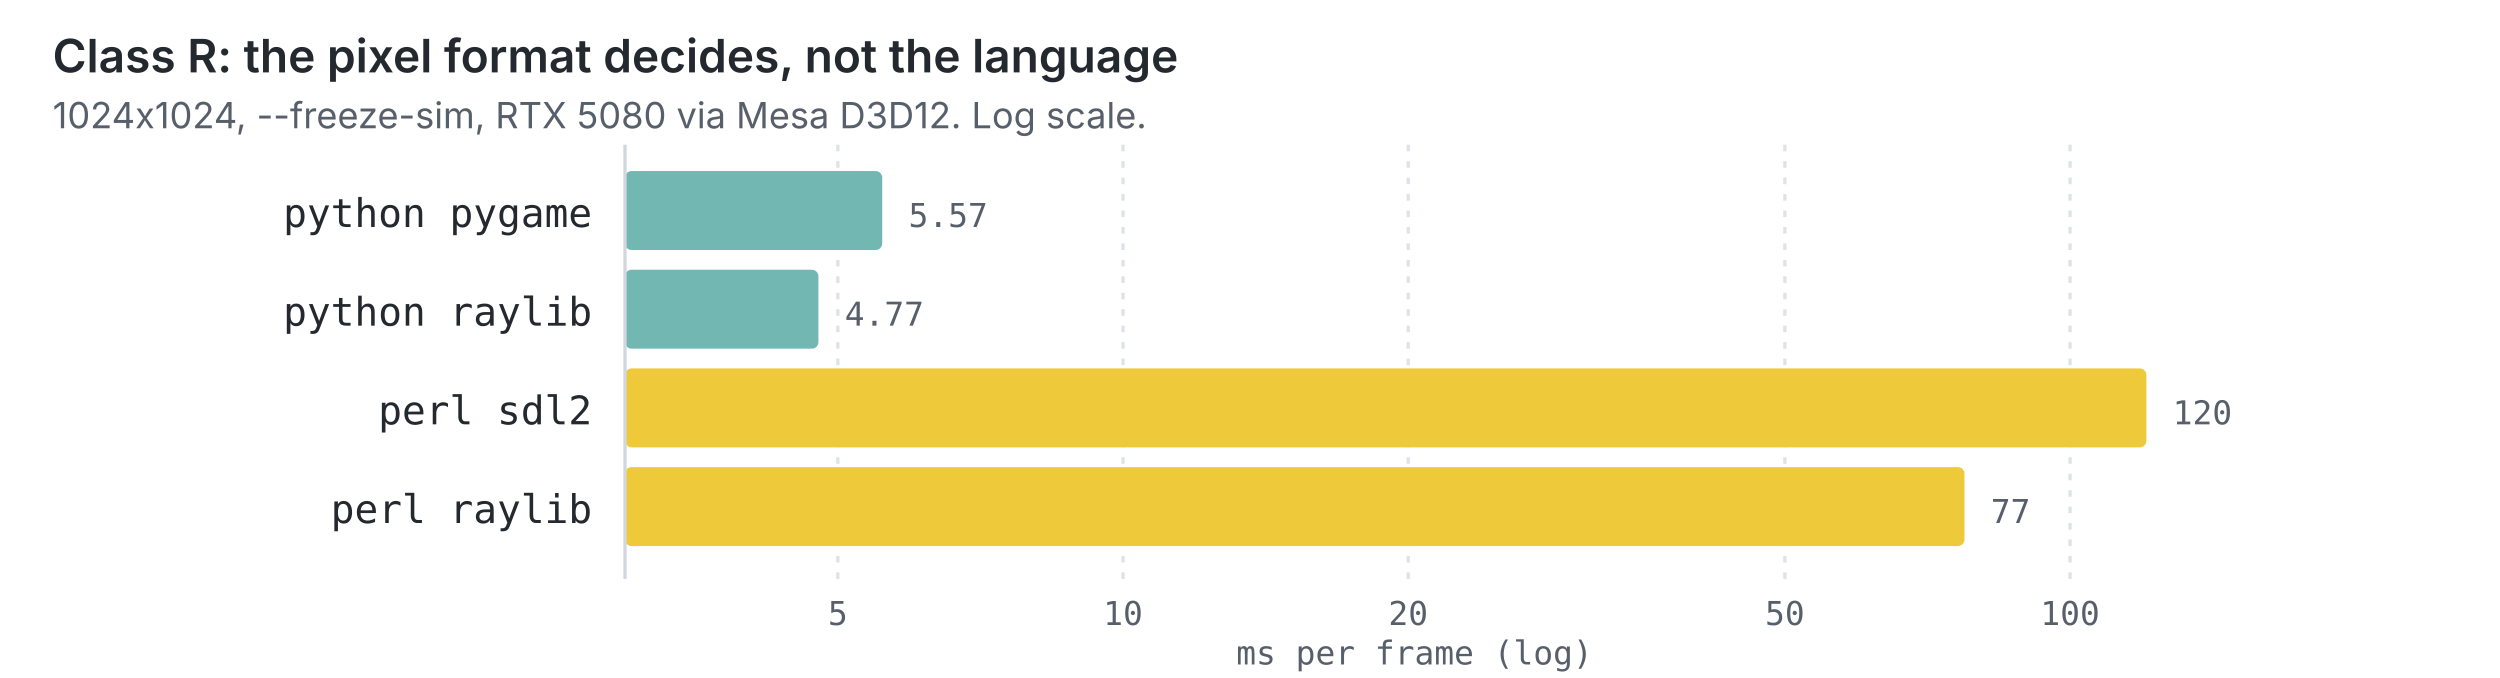
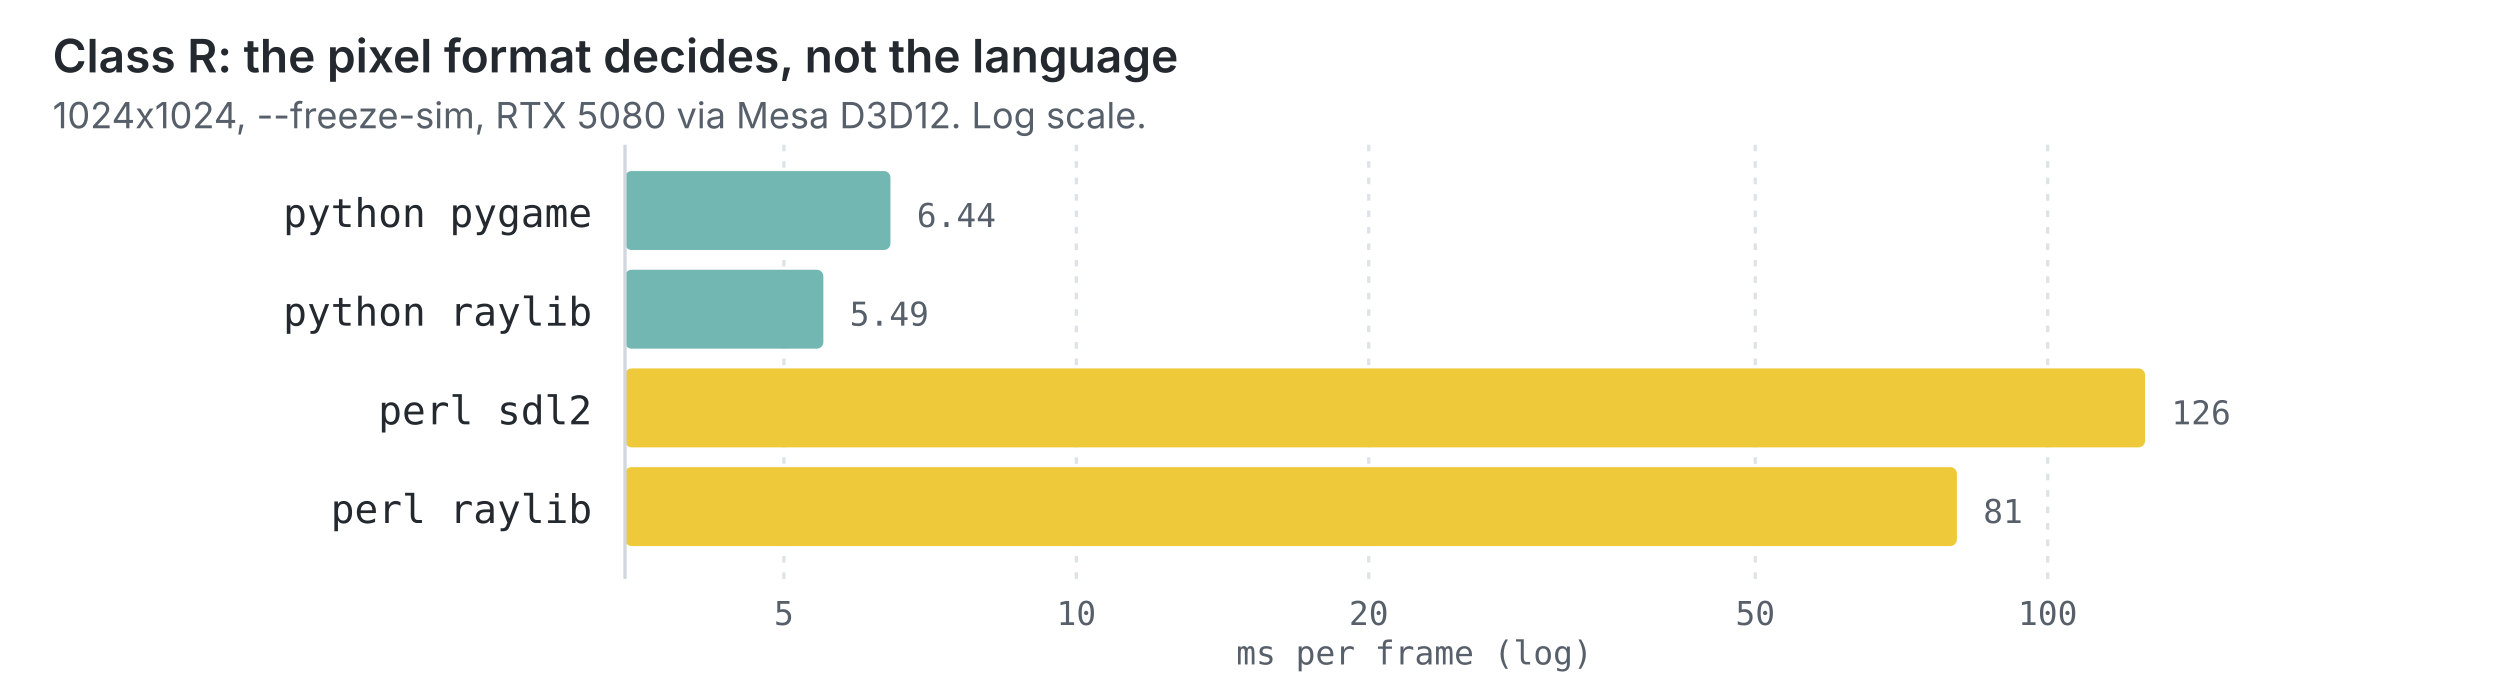
<svg xmlns="http://www.w3.org/2000/svg" viewBox="0 0 760 206" width="760" height="206" role="img" aria-label="Class R: the pixel format decides, not the language">
  <style>
    .bg    { fill: none; }
    .lbl   { fill: #24292f; font: 12px ui-monospace, "SF Mono", Menlo, monospace; }
    .lbl-s { fill: #57606a; font: 10px ui-monospace, "SF Mono", Menlo, monospace; }
    .ttl   { fill: #24292f; font: 600 14px -apple-system, "Segoe UI", sans-serif; }
    .sub   { fill: #57606a; font: 11px -apple-system, "Segoe UI", sans-serif; }
    .axis  { stroke: #d0d7de; stroke-width: 1; }
    .grid  { stroke: #d0d7de; stroke-width: 1; stroke-dasharray: 2 3; opacity: .7; }
    @media (prefers-color-scheme: dark) {
      .lbl   { fill: #e6edf3; }
      .lbl-s { fill: #9198a1; }
      .ttl   { fill: #e6edf3; }
      .sub   { fill: #9198a1; }
      .axis  { stroke: #3d444d; }
      .grid  { stroke: #3d444d; }
    }
  </style>
  <text x="16" y="22" class="ttl">Class R: the pixel format decides, not the language</text>
  <text x="16" y="39" class="sub">1024x1024, --freeze-sim, RTX 5080 via Mesa D3D12. Log scale.</text>
-   <line x1="254.7" y1="44" x2="254.7" y2="176" class="grid" />
-   <text x="254.7" y="190" class="lbl-s" text-anchor="middle">5</text>
-   <line x1="341.4" y1="44" x2="341.4" y2="176" class="grid" />
-   <text x="341.4" y="190" class="lbl-s" text-anchor="middle">10</text>
-   <line x1="428.1" y1="44" x2="428.1" y2="176" class="grid" />
-   <text x="428.1" y="190" class="lbl-s" text-anchor="middle">20</text>
-   <line x1="542.6" y1="44" x2="542.6" y2="176" class="grid" />
-   <text x="542.6" y="190" class="lbl-s" text-anchor="middle">50</text>
-   <line x1="629.3" y1="44" x2="629.3" y2="176" class="grid" />
-   <text x="629.3" y="190" class="lbl-s" text-anchor="middle">100</text>
+   <line x1="238.3" y1="44" x2="238.3" y2="176" class="grid" />
+   <text x="238.3" y="190" class="lbl-s" text-anchor="middle">5</text>
+   <line x1="327.2" y1="44" x2="327.2" y2="176" class="grid" />
+   <text x="327.2" y="190" class="lbl-s" text-anchor="middle">10</text>
+   <line x1="416.1" y1="44" x2="416.1" y2="176" class="grid" />
+   <text x="416.1" y="190" class="lbl-s" text-anchor="middle">20</text>
+   <line x1="533.6" y1="44" x2="533.6" y2="176" class="grid" />
+   <text x="533.6" y="190" class="lbl-s" text-anchor="middle">50</text>
+   <line x1="622.5" y1="44" x2="622.5" y2="176" class="grid" />
+   <text x="622.5" y="190" class="lbl-s" text-anchor="middle">100</text>
  <text x="430" y="202" class="lbl-s" text-anchor="middle">ms per frame (log)</text>
  <text x="180" y="69" class="lbl" text-anchor="end">python pygame</text>
-   <rect x="190" y="52" width="78.2" height="24" rx="2" fill="#72b7b2" />
-   <text x="276.2" y="69" class="lbl-s">5.57</text>
+   <rect x="190" y="52" width="80.7" height="24" rx="2" fill="#72b7b2" />
+   <text x="278.7" y="69" class="lbl-s">6.44</text>
  <text x="180" y="99" class="lbl" text-anchor="end">python raylib</text>
-   <rect x="190" y="82" width="58.8" height="24" rx="2" fill="#72b7b2" />
-   <text x="256.8" y="99" class="lbl-s">4.77</text>
+   <rect x="190" y="82" width="60.3" height="24" rx="2" fill="#72b7b2" />
+   <text x="258.3" y="99" class="lbl-s">5.49</text>
  <text x="180" y="129" class="lbl" text-anchor="end">perl sdl2</text>
-   <rect x="190" y="112" width="462.5" height="24" rx="2" fill="#eeca3b" />
-   <text x="660.5" y="129" class="lbl-s">120</text>
+   <rect x="190" y="112" width="462.1" height="24" rx="2" fill="#eeca3b" />
+   <text x="660.1" y="129" class="lbl-s">126</text>
  <text x="180" y="159" class="lbl" text-anchor="end">perl raylib</text>
-   <rect x="190" y="142" width="407.2" height="24" rx="2" fill="#eeca3b" />
-   <text x="605.2" y="159" class="lbl-s">77</text>
+   <rect x="190" y="142" width="404.9" height="24" rx="2" fill="#eeca3b" />
+   <text x="602.9" y="159" class="lbl-s">81</text>
  <line x1="190" y1="44" x2="190" y2="176" class="axis" />
</svg>
